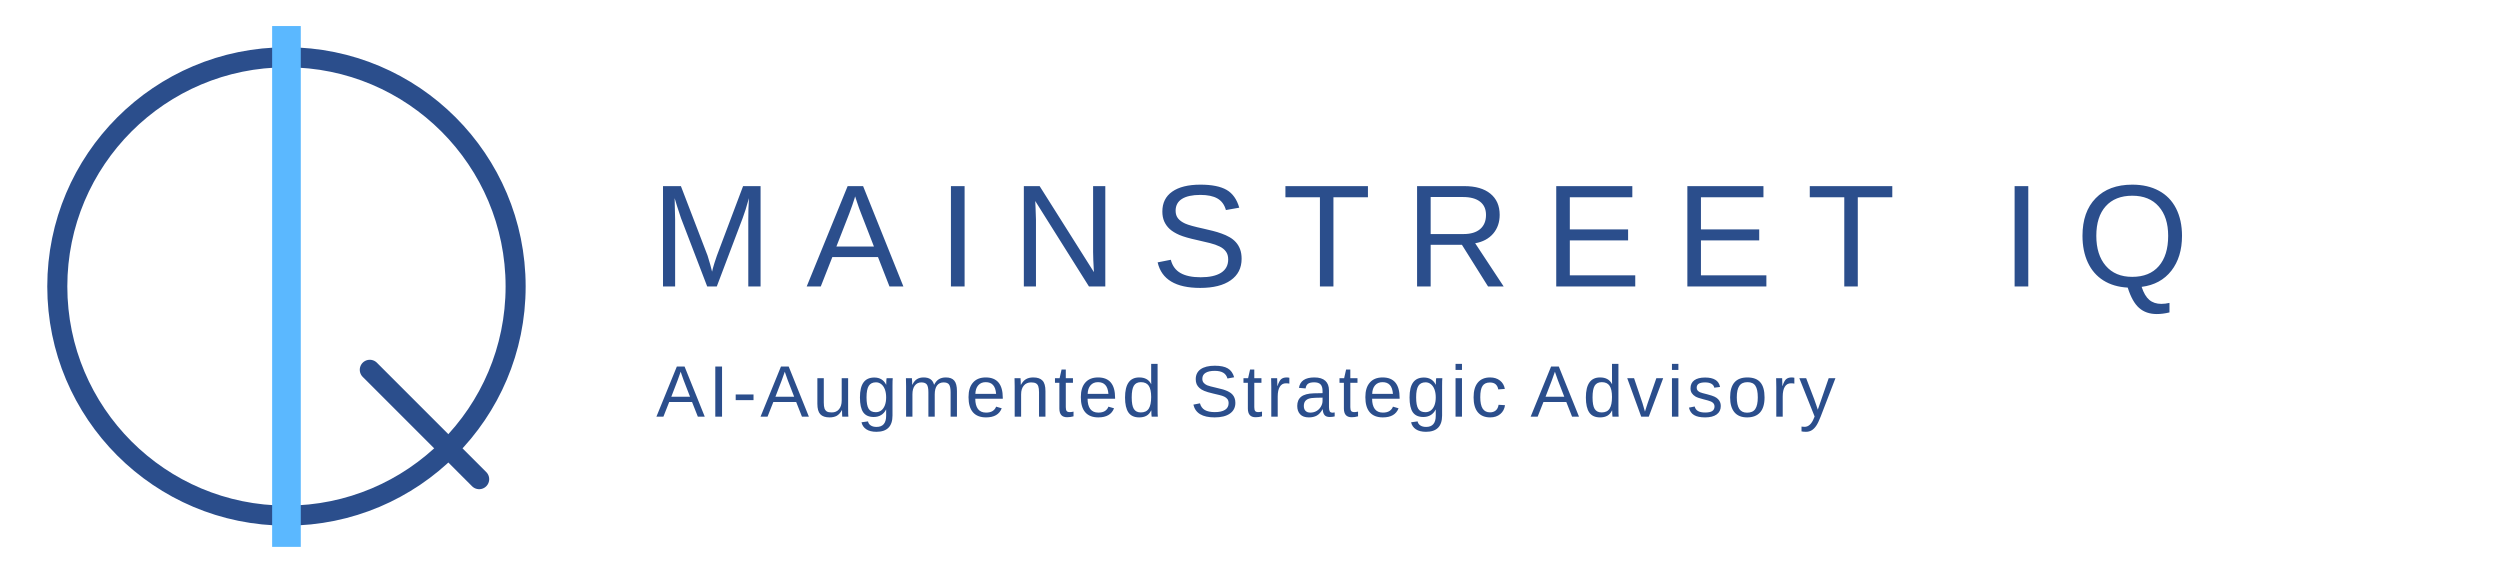
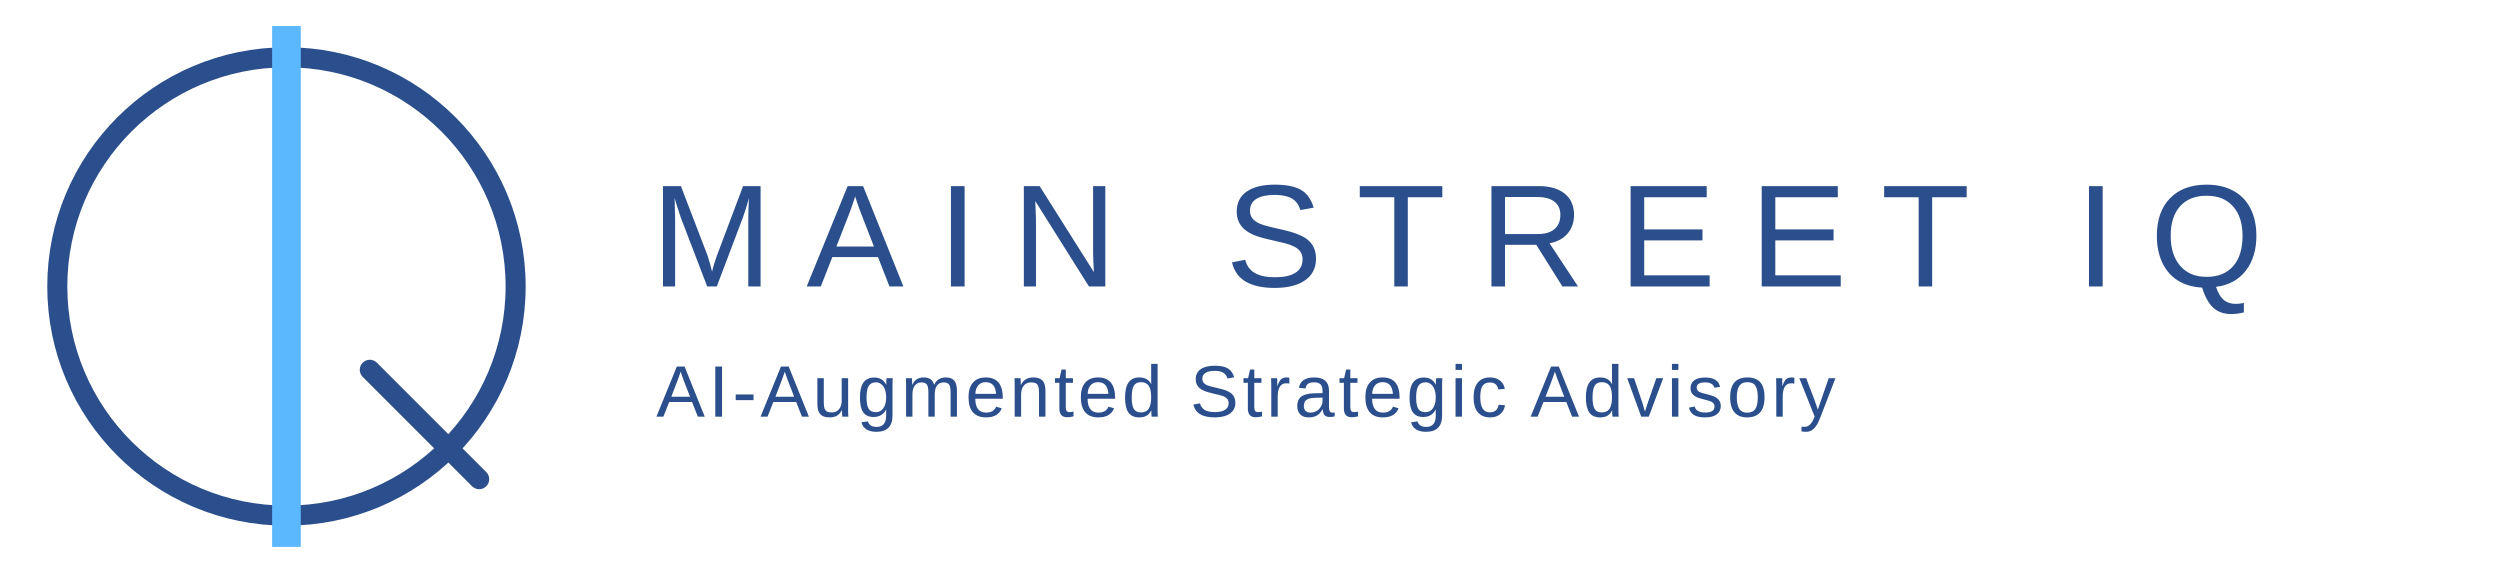
<svg xmlns="http://www.w3.org/2000/svg" viewBox="0 0 480 110" fill="none">
  <circle cx="55" cy="55" r="44" stroke="#2B4E8C" stroke-width="3.85" fill="none" />
  <line x1="71" y1="71" x2="92" y2="92" stroke="#2B4E8C" stroke-width="3.85" stroke-linecap="round" />
  <rect x="52.25" y="5" width="5.5" height="100" fill="#5BB8FF" />
-   <text x="125" y="55" font-family="'Outfit','Helvetica Neue',Arial,sans-serif" font-size="28" font-weight="500" letter-spacing="6.5" fill="#2B4E8C">MAINSTREET IQ</text>
+   <text x="125" y="55" font-family="'Outfit','Helvetica Neue',Arial,sans-serif" font-size="28" font-weight="500" letter-spacing="6.5" fill="#2B4E8C">MAIN STREET IQ</text>
  <text x="126" y="80" font-family="'Outfit','Helvetica Neue',Arial,sans-serif" font-size="14" font-weight="400" letter-spacing="0.7" fill="#2B4E8C">AI-Augmented Strategic Advisory</text>
</svg>
